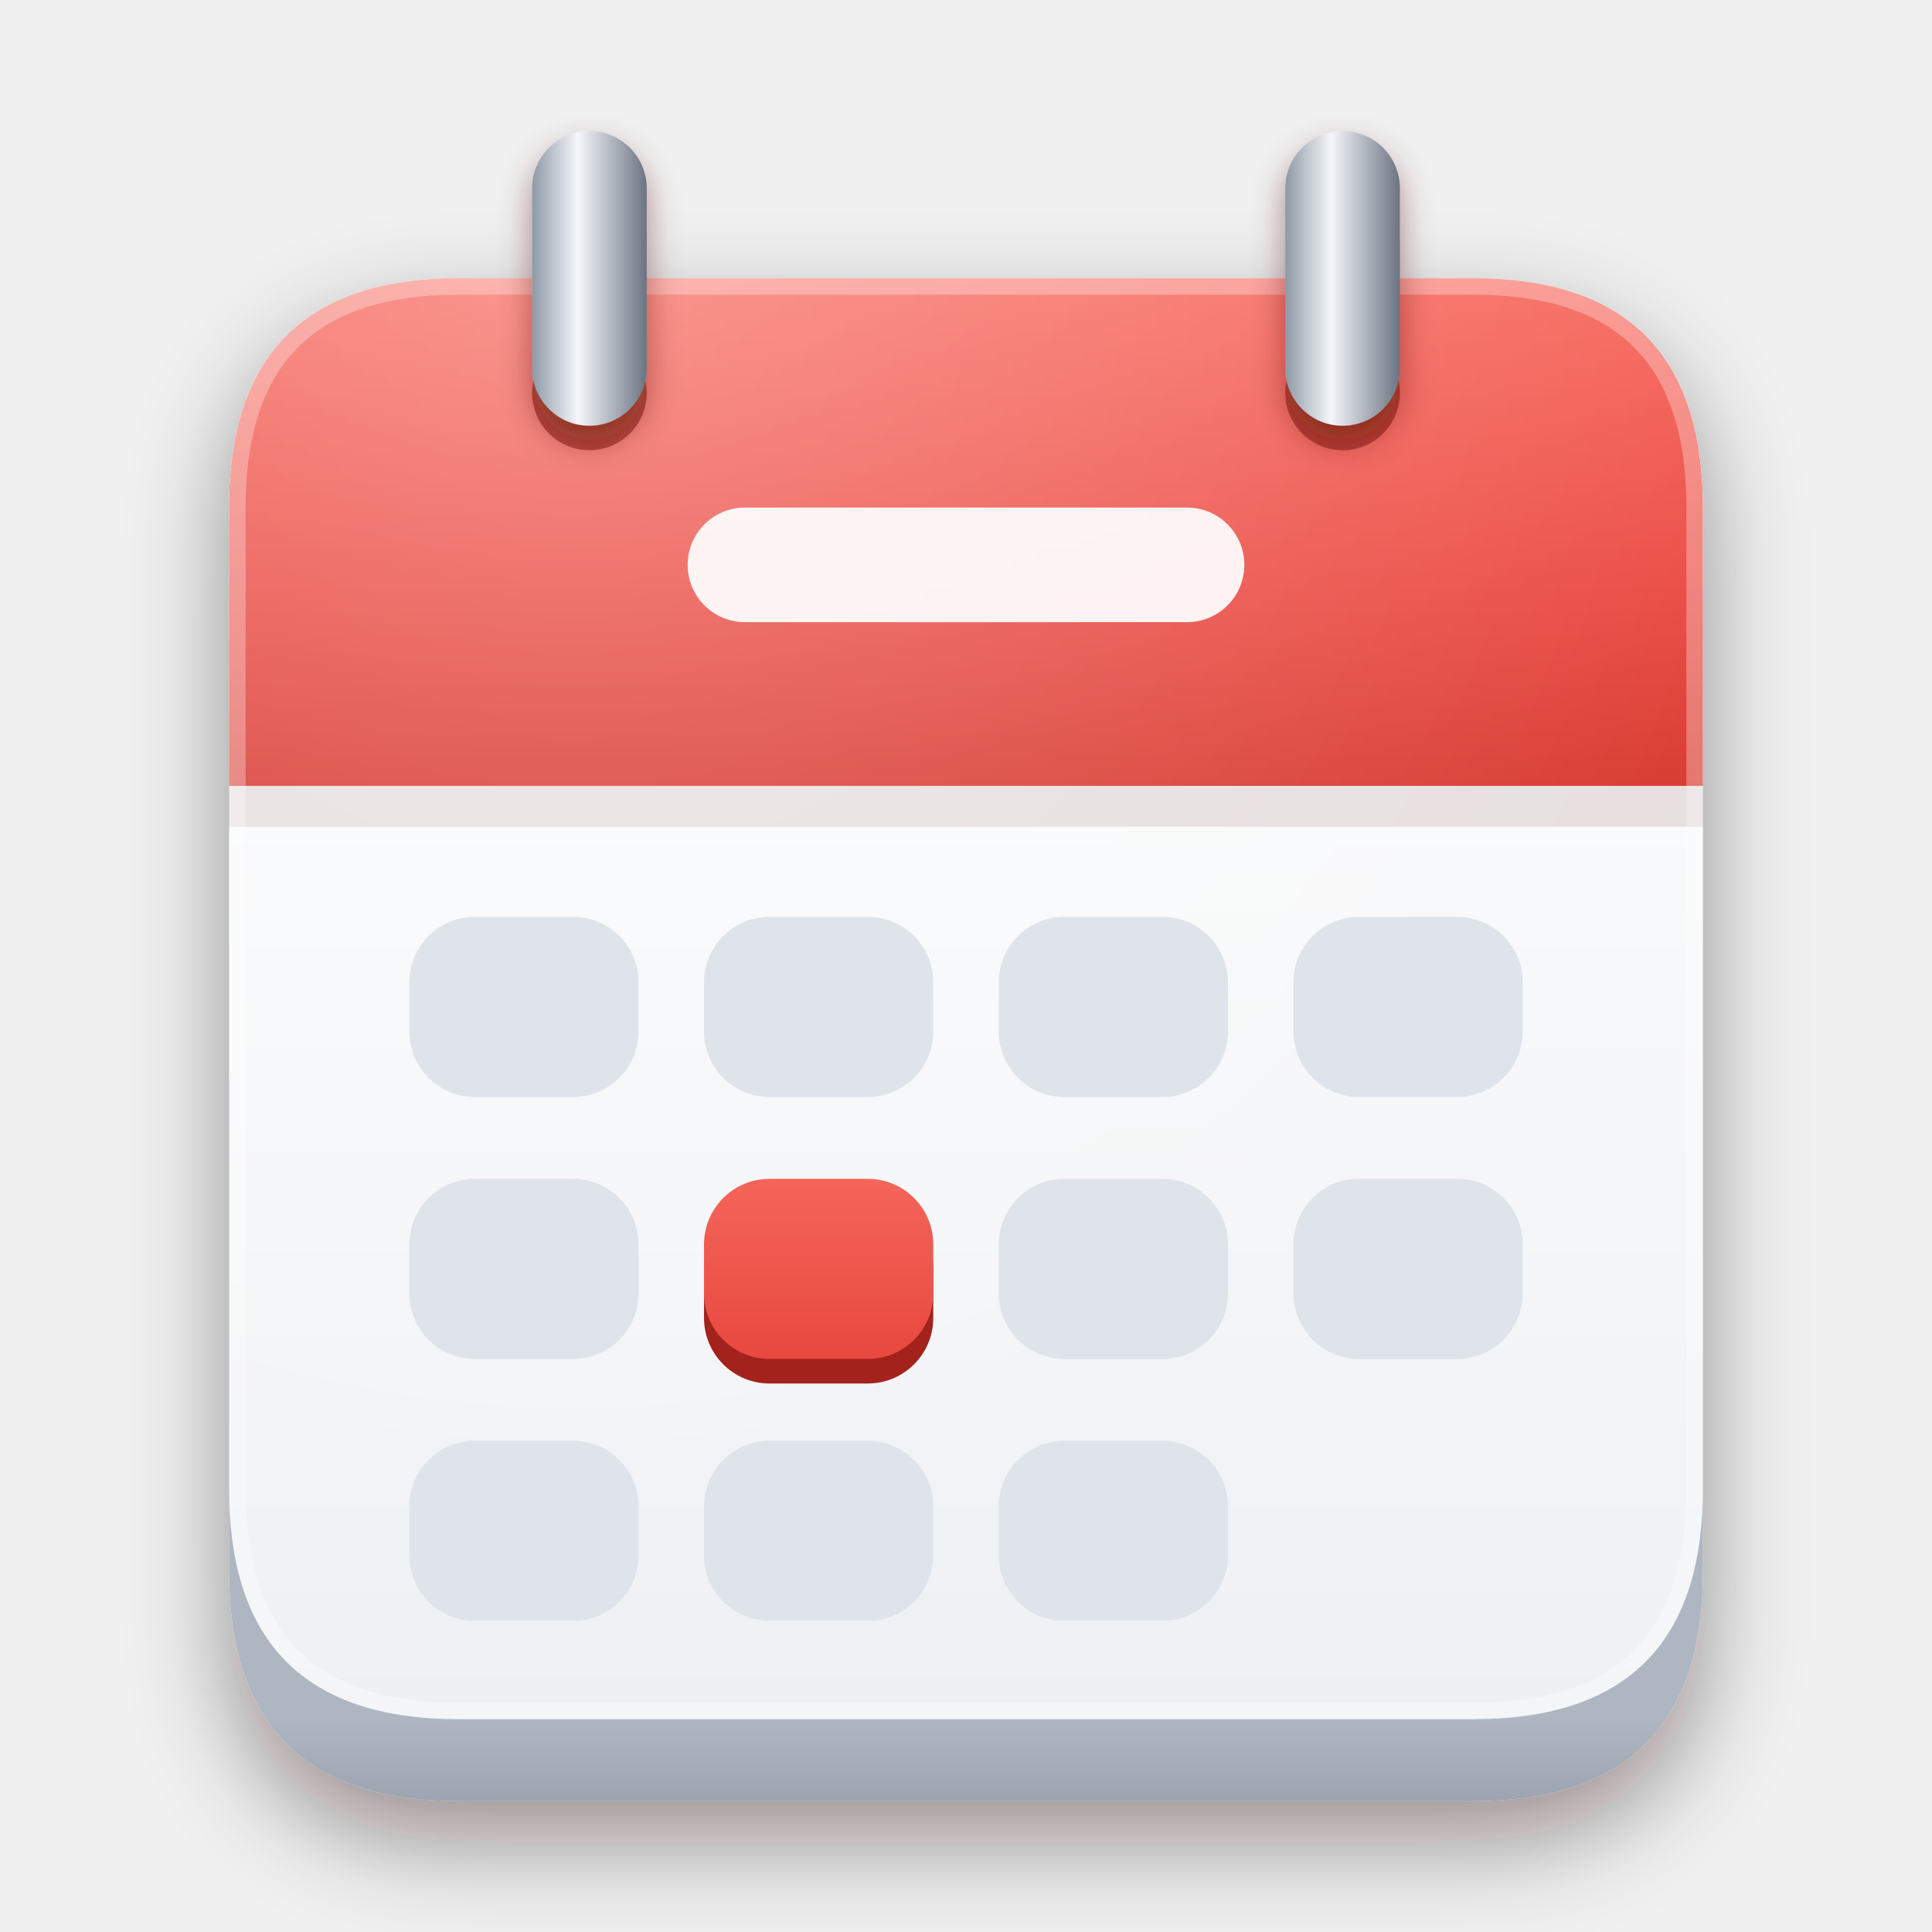
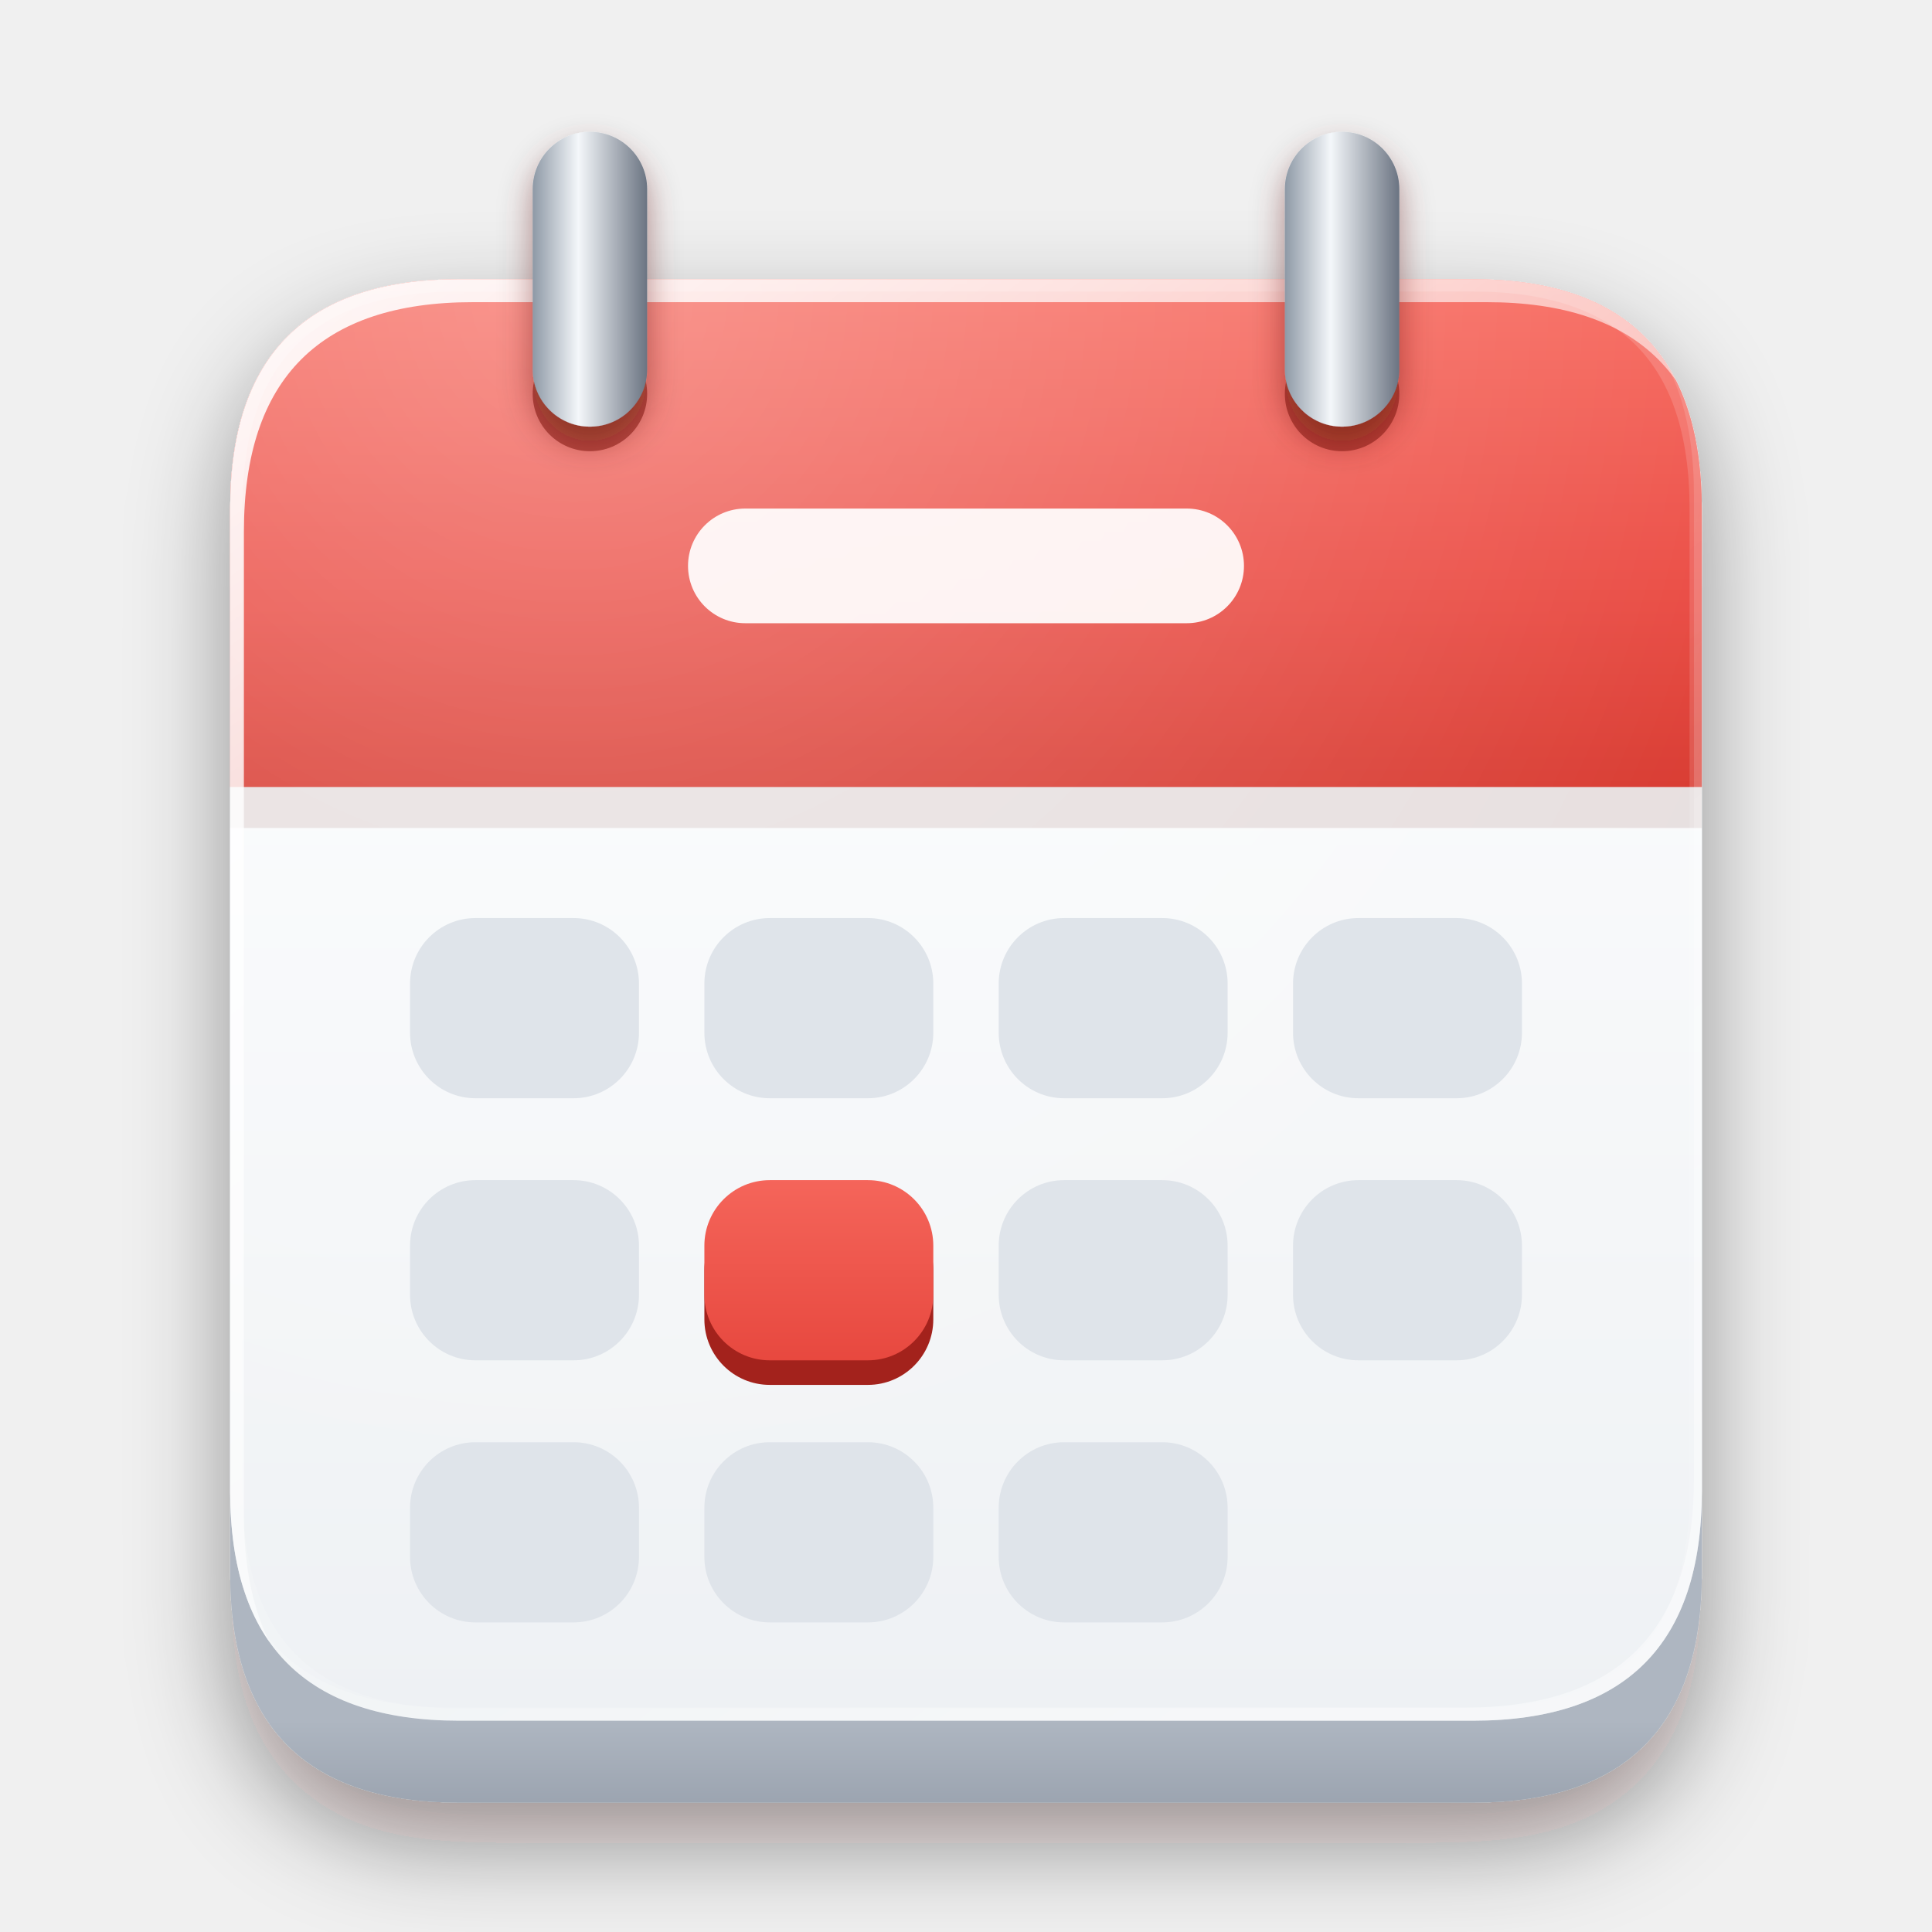
- <svg xmlns="http://www.w3.org/2000/svg" width="236" height="236" viewBox="0 0 236 236" fill="none">
+ <svg xmlns="http://www.w3.org/2000/svg" width="236" height="236" viewBox="-0.154 -0.094 236.308 235.895" preserveAspectRatio="none">
  <defs>
-     <linearGradient id="cl_paper" x1="118" y1="34" x2="118" y2="210" gradientUnits="userSpaceOnUse">
-       <stop offset="0" stop-color="#ffffff" />
-       <stop offset="1" stop-color="#eef1f4" />
-     </linearGradient>
-     <linearGradient id="cl_side" x1="0" y1="200" x2="0" y2="220" gradientUnits="userSpaceOnUse">
-       <stop offset="0" stop-color="#aeb6c1" />
-       <stop offset="1" stop-color="#8a93a0" />
-     </linearGradient>
-     <linearGradient id="cl_head" x1="118" y1="34" x2="118" y2="96" gradientUnits="userSpaceOnUse">
-       <stop offset="0" stop-color="#f76a5f" />
-       <stop offset="0.6" stop-color="#ea4a42" />
-       <stop offset="1" stop-color="#d8392f" />
-     </linearGradient>
-     <linearGradient id="cl_hi" x1="0" y1="140" x2="0" y2="170" gradientUnits="userSpaceOnUse">
-       <stop offset="0" stop-color="#f76a5f" />
-       <stop offset="1" stop-color="#e5433a" />
-     </linearGradient>
-     <linearGradient id="cl_ring" x1="0" y1="0" x2="14" y2="0" gradientUnits="userSpaceOnUse">
-       <stop offset="0" stop-color="#8e99a6" />
-       <stop offset="0.4" stop-color="#f4f7fa" />
-       <stop offset="1" stop-color="#6b7482" />
-     </linearGradient>
-     <radialGradient id="cl_bloom" cx="70" cy="36" r="160" gradientUnits="userSpaceOnUse">
-       <stop offset="0" stop-color="white" stop-opacity="0.3" />
-       <stop offset="1" stop-color="white" stop-opacity="0" />
-     </radialGradient>
-     <clipPath id="cl_clip">
-       <path d="M56 34H180Q208 34 208 62V182Q208 210 180 210H56Q28 210 28 182V62Q28 34 56 34Z" />
-     </clipPath>
-     <filter id="cl_shadow" x="-20" y="-20" width="276" height="276" filterUnits="userSpaceOnUse" color-interpolation-filters="sRGB">
+     <filter id="shadow1" x="-20" y="-20" width="276" height="276" filterUnits="userSpaceOnUse" color-interpolation-filters="sRGB">
      <feDropShadow dx="0" dy="5" stdDeviation="6" flood-color="#1a0f0f" flood-opacity="0.4" />
    </filter>
-     <filter id="cl_ring_shadow" x="-20" y="-20" width="276" height="276" filterUnits="userSpaceOnUse">
+   </defs>
+   <g filter="url(#shadow1)">
+     <g fill="none">
+       <defs>
+         <linearGradient id="l2-cl_paper" x1="118" y1="34" x2="118" y2="210" gradientUnits="userSpaceOnUse">
+           <stop offset="0" stop-color="#ffffff" />
+           <stop offset="1" stop-color="#eef1f4" />
+         </linearGradient>
+         <linearGradient id="l2-cl_side" x1="0" y1="200" x2="0" y2="220" gradientUnits="userSpaceOnUse">
+           <stop offset="0" stop-color="#aeb6c1" />
+           <stop offset="1" stop-color="#8a93a0" />
+         </linearGradient>
+       </defs>
+       <path d="M56 34H180Q208 34 208 62V182Q208 210 180 210H56Q28 210 28 182V62Q28 34 56 34Z" fill="url(#l2-cl_side)" transform="translate(0 10)" />
+       <path d="M56 34H180Q208 34 208 62V182Q208 210 180 210H56Q28 210 28 182V62Q28 34 56 34Z" fill="url(#l2-cl_paper)" />
+     </g>
+   </g>
+   <g fill="none">
+     <defs>
+       <linearGradient id="l3-cl_head" x1="118" y1="34" x2="118" y2="96" gradientUnits="userSpaceOnUse">
+         <stop offset="0" stop-color="#f76a5f" />
+         <stop offset="0.6" stop-color="#ea4a42" />
+         <stop offset="1" stop-color="#d8392f" />
+       </linearGradient>
+       <radialGradient id="l3-cl_bloom" cx="70" cy="36" r="160" gradientUnits="userSpaceOnUse">
+         <stop offset="0" stop-color="white" stop-opacity="0.3" />
+         <stop offset="1" stop-color="white" stop-opacity="0" />
+       </radialGradient>
+       <clipPath id="l3-cl_clip">
+         <path d="M56 34H180Q208 34 208 62V182Q208 210 180 210H56Q28 210 28 182V62Q28 34 56 34Z" />
+       </clipPath>
+     </defs>
+     <g clip-path="url(#l3-cl_clip)">
+       <rect x="0" y="0" width="236" height="96" fill="url(#l3-cl_head)" />
+       <rect x="0" y="96" width="236" height="5" fill="#5a1410" opacity="0.12" />
+       <rect width="236" height="236" fill="url(#l3-cl_bloom)" />
+     </g>
+   </g>
+   <defs>
+     <clipPath id="rim4">
+       <path d="M56 34H180Q208 34 208 62V182Q208 210 180 210H56Q28 210 28 182V62Q28 34 56 34Z" clip-rule="nonzero" />
+     </clipPath>
+     <linearGradient id="rim4g0" x1="28" y1="34" x2="163" y2="210" gradientUnits="userSpaceOnUse">
+       <stop offset="0" stop-color="#ffffff" stop-opacity="0.200" />
+       <stop offset="1" stop-color="#ffffff" stop-opacity="0.100" />
+     </linearGradient>
+     <linearGradient id="rim4g1" x1="28" y1="34" x2="163" y2="210" gradientUnits="userSpaceOnUse">
+       <stop offset="0" stop-color="#ffffff" stop-opacity="0.950" />
+       <stop offset="0.45" stop-color="#ffffff" stop-opacity="0.600" />
+       <stop offset="1" stop-color="#ffffff" stop-opacity="0.250" />
+     </linearGradient>
+     <linearGradient id="rim4g2" x1="28" y1="34" x2="163" y2="210" gradientUnits="userSpaceOnUse">
+       <stop offset="0" stop-color="#ffffff" stop-opacity="0.050" />
+       <stop offset="0.7" stop-color="#ffffff" stop-opacity="0.150" />
+       <stop offset="1" stop-color="#ffffff" stop-opacity="0.420" />
+     </linearGradient>
+   </defs>
+   <g clip-path="url(#rim4)">
+     <path d="M56 34H180Q208 34 208 62V182Q208 210 180 210H56Q28 210 28 182V62Q28 34 56 34Z" fill="none" stroke="url(#rim4g0)" stroke-width="3" />
+     <path d="M56 34H180Q208 34 208 62V182Q208 210 180 210H56Q28 210 28 182V62Q28 34 56 34ZM57.68 36.8 H181.68 Q209.68 36.8 209.68 64.8 V184.8 Q209.68 212.8 181.68 212.8 H57.68 Q29.68 212.8 29.68 184.8 V64.8 Q29.68 36.8 57.68 36.8 Z" fill="url(#rim4g1)" fill-rule="evenodd" />
+     <path d="M56 34H180Q208 34 208 62V182Q208 210 180 210H56Q28 210 28 182V62Q28 34 56 34ZM55.04 32.4 H179.04 Q207.04 32.4 207.04 60.4 V180.4 Q207.04 208.4 179.04 208.4 H55.04 Q27.04 208.4 27.04 180.4 V60.4 Q27.04 32.4 55.04 32.4 Z" fill="url(#rim4g2)" fill-rule="evenodd" />
+   </g>
+   <g fill="none">
+     <rect x="84" y="62" width="68" height="14" rx="7" fill="white" opacity="0.92" />
+     <circle cx="72" cy="48" r="7" fill="#8e1f18" opacity="0.6" />
+     <circle cx="164" cy="48" r="7" fill="#8e1f18" opacity="0.6" />
+   </g>
+   <defs>
+     <filter id="shadow6" x="-20" y="-20" width="276" height="276" filterUnits="userSpaceOnUse" color-interpolation-filters="sRGB">
      <feDropShadow dx="0" dy="2" stdDeviation="2" flood-color="#5a1410" flood-opacity="0.45" />
    </filter>
-     <linearGradient id="cl_ring_a" x1="65" y1="0" x2="79" y2="0" gradientUnits="userSpaceOnUse">
-       <stop offset="0" stop-color="#8e99a6" />
-       <stop offset="0.4" stop-color="#f4f7fa" />
-       <stop offset="1" stop-color="#6b7482" />
-     </linearGradient>
-     <linearGradient id="cl_ring_b" x1="157" y1="0" x2="171" y2="0" gradientUnits="userSpaceOnUse">
-       <stop offset="0" stop-color="#8e99a6" />
-       <stop offset="0.4" stop-color="#f4f7fa" />
-       <stop offset="1" stop-color="#6b7482" />
-     </linearGradient>
  </defs>
-   <g filter="url(#cl_shadow)">
-     <path d="M56 34H180Q208 34 208 62V182Q208 210 180 210H56Q28 210 28 182V62Q28 34 56 34Z" fill="url(#cl_side)" transform="translate(0 10)" />
-     <path d="M56 34H180Q208 34 208 62V182Q208 210 180 210H56Q28 210 28 182V62Q28 34 56 34Z" fill="url(#cl_paper)" />
+   <g filter="url(#shadow6)">
+     <g fill="none">
+       <defs>
+         <linearGradient id="l7-cl_ring_a" x1="65" y1="0" x2="79" y2="0" gradientUnits="userSpaceOnUse">
+           <stop offset="0" stop-color="#8e99a6" />
+           <stop offset="0.4" stop-color="#f4f7fa" />
+           <stop offset="1" stop-color="#6b7482" />
+         </linearGradient>
+         <linearGradient id="l7-cl_ring_b" x1="157" y1="0" x2="171" y2="0" gradientUnits="userSpaceOnUse">
+           <stop offset="0" stop-color="#8e99a6" />
+           <stop offset="0.4" stop-color="#f4f7fa" />
+           <stop offset="1" stop-color="#6b7482" />
+         </linearGradient>
+       </defs>
+       <rect x="65" y="16" width="14" height="36" rx="7" fill="url(#l7-cl_ring_a)" />
+       <rect x="157" y="16" width="14" height="36" rx="7" fill="url(#l7-cl_ring_b)" />
+     </g>
  </g>
-   <g clip-path="url(#cl_clip)">
-     <rect x="0" y="0" width="236" height="96" fill="url(#cl_head)" />
-     <rect x="0" y="96" width="236" height="5" fill="#5a1410" opacity="0.12" />
-     <rect width="236" height="236" fill="url(#cl_bloom)" />
+   <g fill="none">
+     <defs>
+       <linearGradient id="l8-cl_hi" x1="0" y1="140" x2="0" y2="170" gradientUnits="userSpaceOnUse">
+         <stop offset="0" stop-color="#f76a5f" />
+         <stop offset="1" stop-color="#e5433a" />
+       </linearGradient>
+     </defs>
+     <rect x="50" y="112" width="28" height="22" rx="8" fill="#dfe4ea" />
  </g>
-   <path d="M56 34H180Q208 34 208 62V182Q208 210 180 210H56Q28 210 28 182V62Q28 34 56 34Z" stroke="white" stroke-opacity="0.3" stroke-width="4" clip-path="url(#cl_clip)" />
-   <rect x="84" y="62" width="68" height="14" rx="7" fill="white" opacity="0.92" />
-   <circle cx="72" cy="48" r="7" fill="#8e1f18" opacity="0.6" />
-   <circle cx="164" cy="48" r="7" fill="#8e1f18" opacity="0.6" />
-   <g filter="url(#cl_ring_shadow)">
-     <rect x="65" y="16" width="14" height="36" rx="7" fill="url(#cl_ring_a)" />
-     <rect x="157" y="16" width="14" height="36" rx="7" fill="url(#cl_ring_b)" />
+   <g fill="none">
+     <defs>
+       <linearGradient id="l9-cl_hi" x1="0" y1="140" x2="0" y2="170" gradientUnits="userSpaceOnUse">
+         <stop offset="0" stop-color="#f76a5f" />
+         <stop offset="1" stop-color="#e5433a" />
+       </linearGradient>
+     </defs>
+     <rect x="86" y="112" width="28" height="22" rx="8" fill="#dfe4ea" />
  </g>
-   <rect x="50" y="112" width="28" height="22" rx="8" fill="#dfe4ea" />
-   <rect x="86" y="112" width="28" height="22" rx="8" fill="#dfe4ea" />
-   <rect x="122" y="112" width="28" height="22" rx="8" fill="#dfe4ea" />
-   <rect x="158" y="112" width="28" height="22" rx="8" fill="#dfe4ea" />
-   <rect x="50" y="144" width="28" height="22" rx="8" fill="#dfe4ea" />
-   <rect x="86" y="147" width="28" height="22" rx="8" fill="#a3221c" />
-   <rect x="86" y="144" width="28" height="22" rx="8" fill="url(#cl_hi)" />
-   <rect x="122" y="144" width="28" height="22" rx="8" fill="#dfe4ea" />
-   <rect x="158" y="144" width="28" height="22" rx="8" fill="#dfe4ea" />
-   <rect x="50" y="176" width="28" height="22" rx="8" fill="#dfe4ea" />
-   <rect x="86" y="176" width="28" height="22" rx="8" fill="#dfe4ea" />
-   <rect x="122" y="176" width="28" height="22" rx="8" fill="#dfe4ea" />
+   <g fill="none">
+     <defs>
+       <linearGradient id="l10-cl_hi" x1="0" y1="140" x2="0" y2="170" gradientUnits="userSpaceOnUse">
+         <stop offset="0" stop-color="#f76a5f" />
+         <stop offset="1" stop-color="#e5433a" />
+       </linearGradient>
+     </defs>
+     <rect x="122" y="112" width="28" height="22" rx="8" fill="#dfe4ea" />
+   </g>
+   <g fill="none">
+     <defs>
+       <linearGradient id="l11-cl_hi" x1="0" y1="140" x2="0" y2="170" gradientUnits="userSpaceOnUse">
+         <stop offset="0" stop-color="#f76a5f" />
+         <stop offset="1" stop-color="#e5433a" />
+       </linearGradient>
+     </defs>
+     <rect x="158" y="112" width="28" height="22" rx="8" fill="#dfe4ea" />
+   </g>
+   <g fill="none">
+     <defs>
+       <linearGradient id="l12-cl_hi" x1="0" y1="140" x2="0" y2="170" gradientUnits="userSpaceOnUse">
+         <stop offset="0" stop-color="#f76a5f" />
+         <stop offset="1" stop-color="#e5433a" />
+       </linearGradient>
+     </defs>
+     <rect x="50" y="144" width="28" height="22" rx="8" fill="#dfe4ea" />
+   </g>
+   <g fill="none">
+     <defs>
+       <linearGradient id="l13-cl_hi" x1="0" y1="140" x2="0" y2="170" gradientUnits="userSpaceOnUse">
+         <stop offset="0" stop-color="#f76a5f" />
+         <stop offset="1" stop-color="#e5433a" />
+       </linearGradient>
+     </defs>
+     <rect x="86" y="147" width="28" height="22" rx="8" fill="#a3221c" />
+     <rect x="86" y="144" width="28" height="22" rx="8" fill="url(#l13-cl_hi)" />
+   </g>
+   <g fill="none">
+     <defs>
+       <linearGradient id="l14-cl_hi" x1="0" y1="140" x2="0" y2="170" gradientUnits="userSpaceOnUse">
+         <stop offset="0" stop-color="#f76a5f" />
+         <stop offset="1" stop-color="#e5433a" />
+       </linearGradient>
+     </defs>
+     <rect x="122" y="144" width="28" height="22" rx="8" fill="#dfe4ea" />
+   </g>
+   <g fill="none">
+     <defs>
+       <linearGradient id="l15-cl_hi" x1="0" y1="140" x2="0" y2="170" gradientUnits="userSpaceOnUse">
+         <stop offset="0" stop-color="#f76a5f" />
+         <stop offset="1" stop-color="#e5433a" />
+       </linearGradient>
+     </defs>
+     <rect x="158" y="144" width="28" height="22" rx="8" fill="#dfe4ea" />
+   </g>
+   <g fill="none">
+     <defs>
+       <linearGradient id="l16-cl_hi" x1="0" y1="140" x2="0" y2="170" gradientUnits="userSpaceOnUse">
+         <stop offset="0" stop-color="#f76a5f" />
+         <stop offset="1" stop-color="#e5433a" />
+       </linearGradient>
+     </defs>
+     <rect x="50" y="176" width="28" height="22" rx="8" fill="#dfe4ea" />
+   </g>
+   <g fill="none">
+     <defs>
+       <linearGradient id="l17-cl_hi" x1="0" y1="140" x2="0" y2="170" gradientUnits="userSpaceOnUse">
+         <stop offset="0" stop-color="#f76a5f" />
+         <stop offset="1" stop-color="#e5433a" />
+       </linearGradient>
+     </defs>
+     <rect x="86" y="176" width="28" height="22" rx="8" fill="#dfe4ea" />
+   </g>
+   <g fill="none">
+     <defs>
+       <linearGradient id="l18-cl_hi" x1="0" y1="140" x2="0" y2="170" gradientUnits="userSpaceOnUse">
+         <stop offset="0" stop-color="#f76a5f" />
+         <stop offset="1" stop-color="#e5433a" />
+       </linearGradient>
+     </defs>
+     <rect x="122" y="176" width="28" height="22" rx="8" fill="#dfe4ea" />
+   </g>
</svg>
